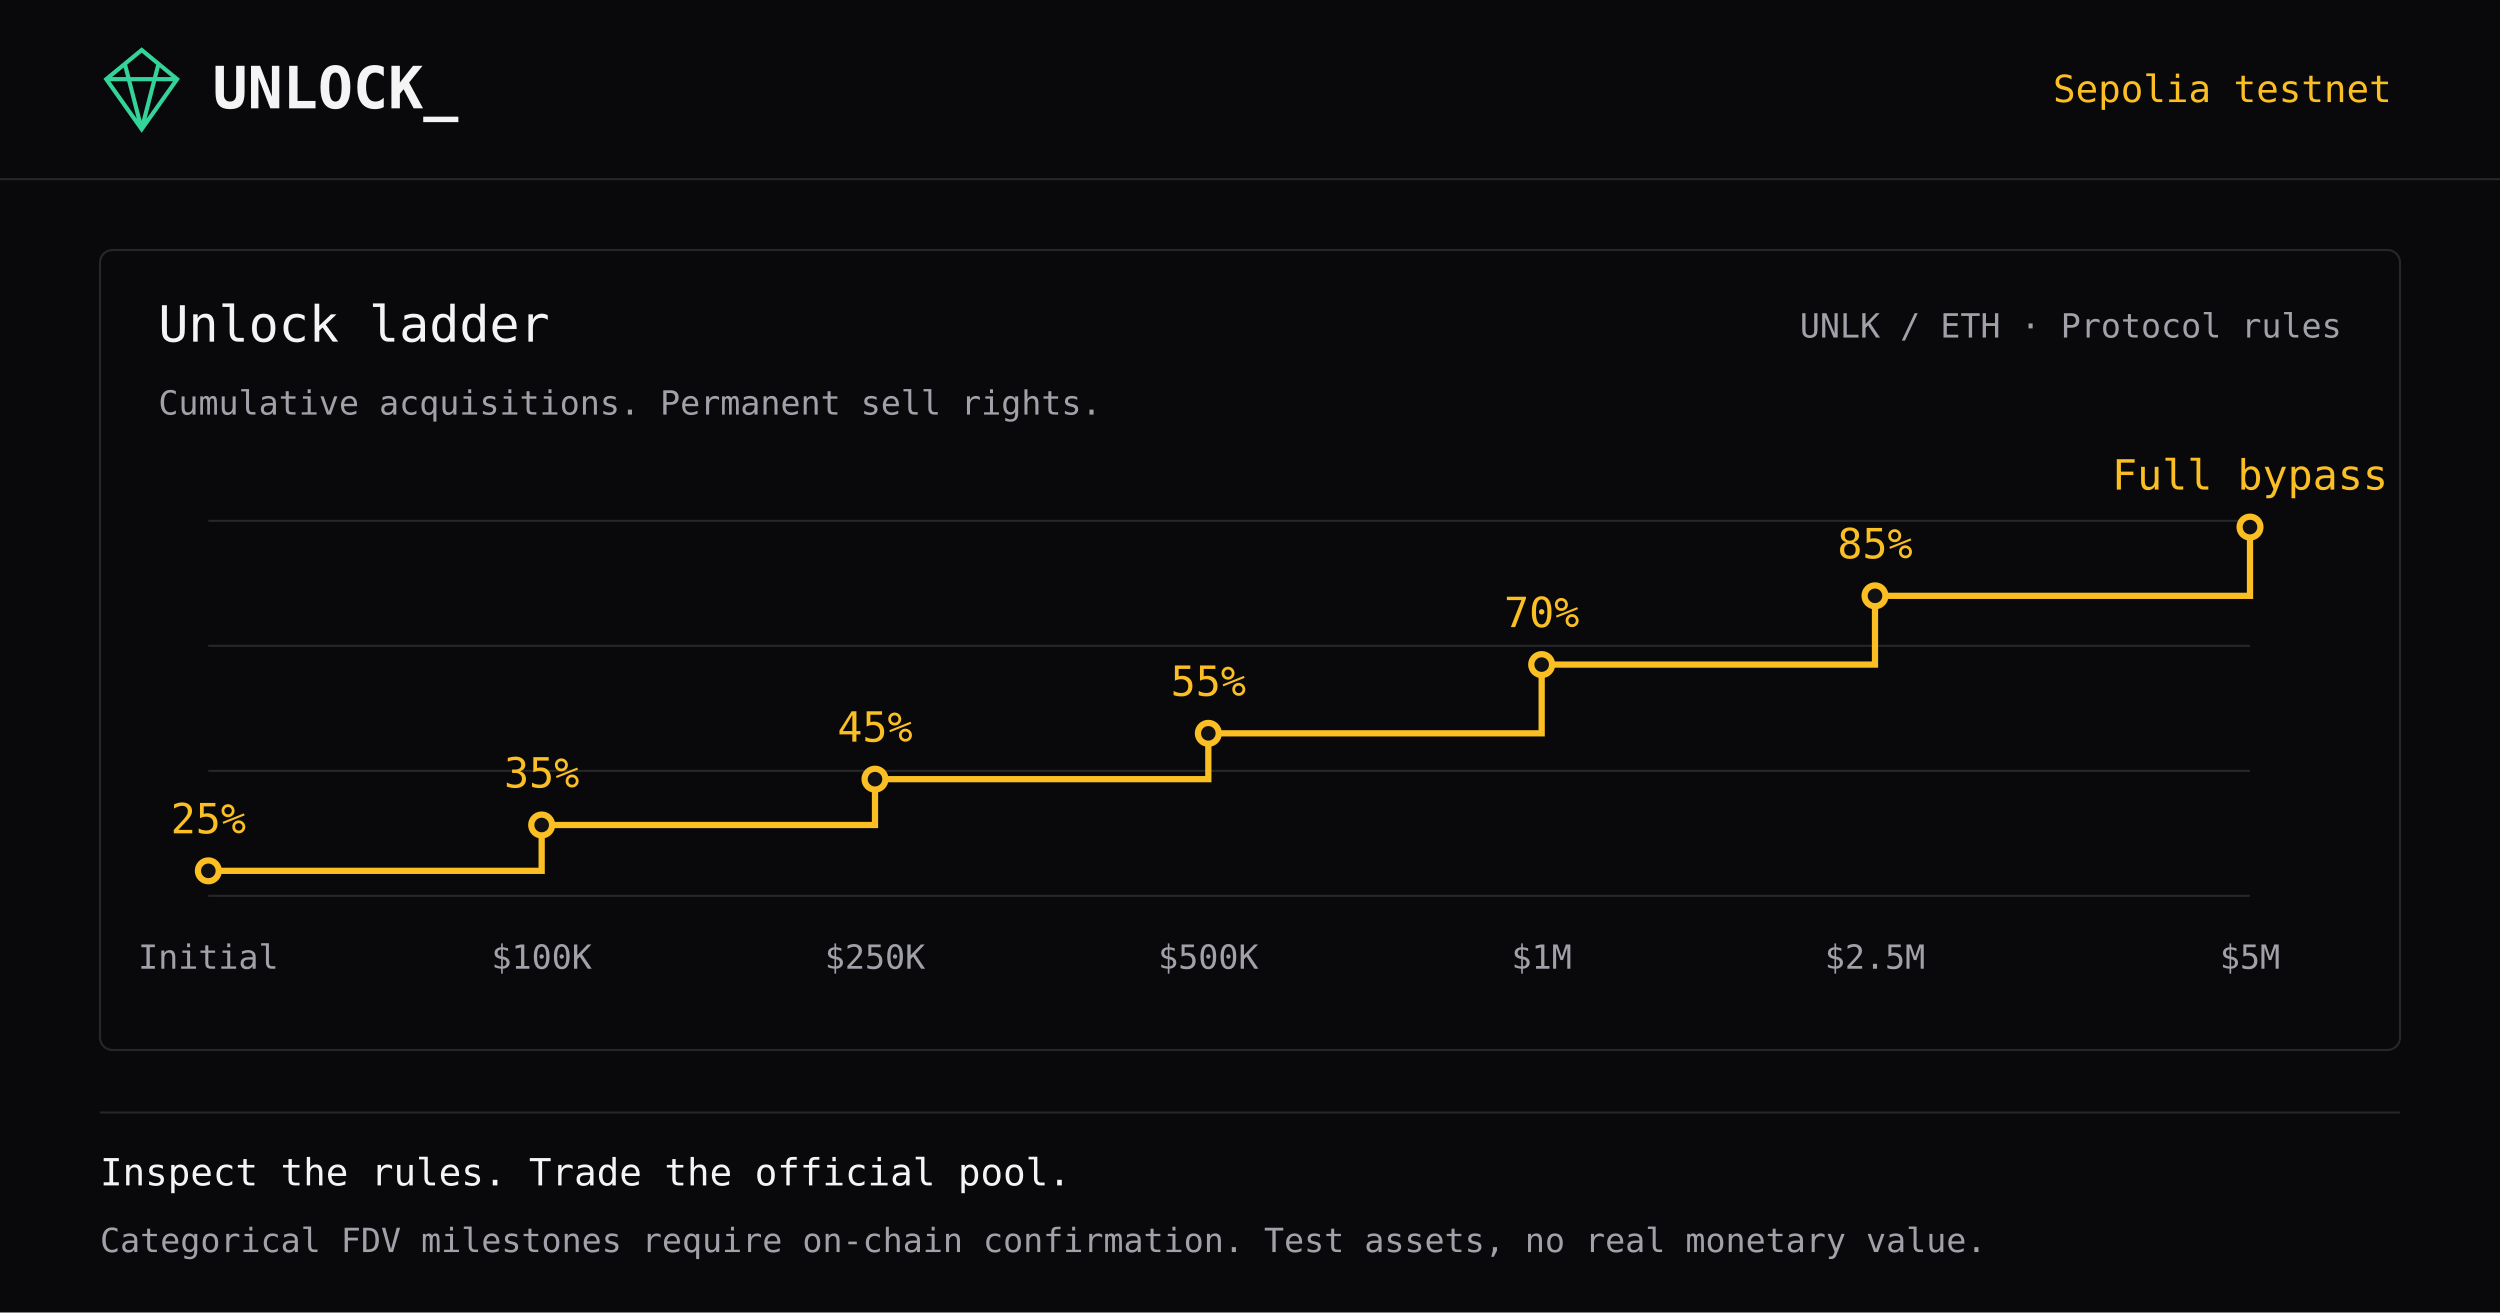
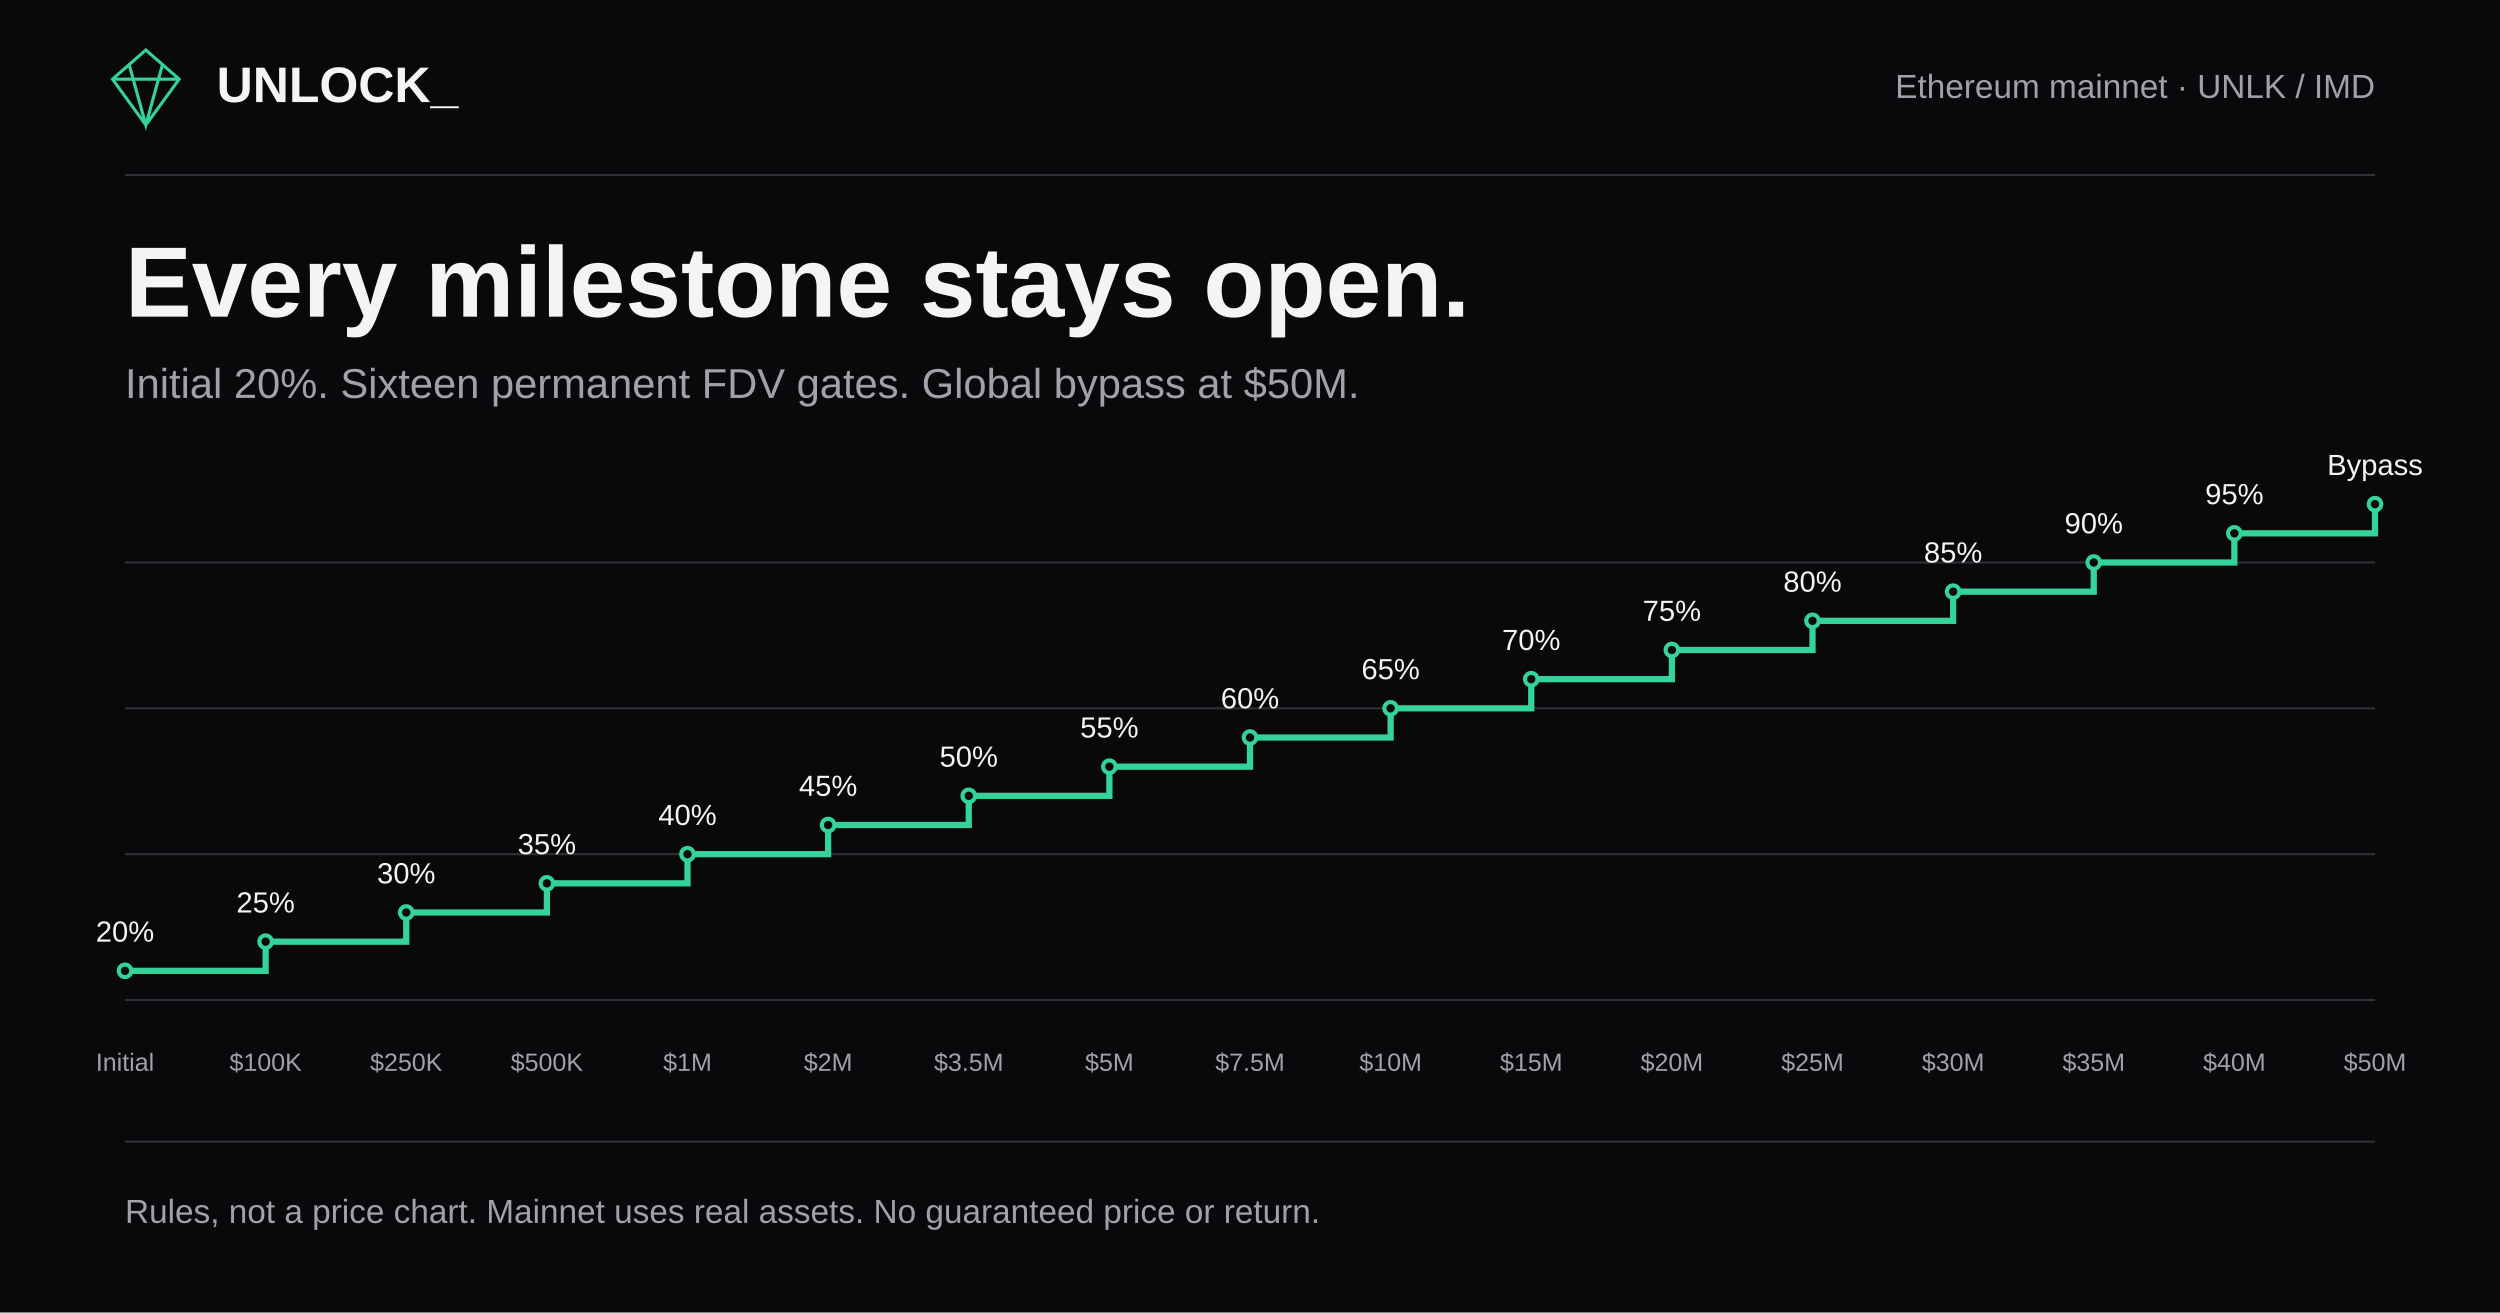
<svg xmlns="http://www.w3.org/2000/svg" width="1200" height="630" viewBox="0 0 1200 630">
-   <rect width="1200" height="630" fill="#09090B" />
-   <g fill="none" stroke="#27272A">
-     <path d="M0 86h1200M48 534h1104" />
-     <rect x="48" y="120" width="1104" height="384" rx="6" />
-   </g>
-   <g fill="none" stroke="#34D399" stroke-width="2">
-     <path d="M68 24 85 38 68 62 51 38Z M51 38h34M60 31l8 31 8-31" />
-   </g>
-   <g font-family="monospace">
-     <text x="102" y="52" fill="#F4F4F5" font-size="28" font-weight="600">UNLOCK_</text>
-     <text x="1148" y="49" text-anchor="end" fill="#FBBF24" font-size="18">Sepolia testnet</text>
-     <text x="76" y="164" fill="#F4F4F5" font-size="24">Unlock ladder</text>
-     <text x="1124" y="162" text-anchor="end" fill="#A1A1AA" font-size="16">UNLK / ETH · Protocol rules</text>
-     <text x="76" y="199" fill="#A1A1AA" font-size="16">Cumulative acquisitions. Permanent sell rights.</text>
-     <g fill="none" stroke="#27272A">
-       <path d="M100 250h980M100 310h980M100 370h980M100 430h980" />
+   <rect width="1200" height="630" fill="#09090b" />
+   <g font-family="Arial,Helvetica,sans-serif">
+     <path d="m70 24 16 14-16 22-16-22 16-14zm-16 14h32m-24-7 8 29 8-29" stroke="#34d399" fill="none" stroke-width="1.5" />
+     <text x="104" y="49" font-size="24" fill="#f4f4f5" font-weight="600">UNLOCK_</text>
+     <text x="1140" y="47" text-anchor="end" font-size="16" fill="#a1a1aa">Ethereum mainnet · UNLK / IMD</text>
+     <path d="M60 84h1080" stroke="#303036" />
+     <text x="60" y="152" fill="#f4f4f5" font-size="48" font-weight="600">Every milestone stays open.</text>
+     <text x="60" y="191" fill="#a1a1aa" font-size="20">Initial 20%. Sixteen permanent FDV gates. Global bypass at $50M.</text>
+     <g stroke="#303036" fill="none">
+       <path d="M60 270h1080M60 340h1080M60 410h1080M60 480h1080" />
    </g>
-     <path d="M100 418H260V396H420V374H580V352H740V319H900V286H1080V253" fill="none" stroke="#FBBF24" stroke-width="3" />
-     <g fill="#111114" stroke="#FBBF24" stroke-width="3">
-       <circle cx="100" cy="418" r="5" />
-       <circle cx="260" cy="396" r="5" />
-       <circle cx="420" cy="374" r="5" />
-       <circle cx="580" cy="352" r="5" />
-       <circle cx="740" cy="319" r="5" />
-       <circle cx="900" cy="286" r="5" />
-       <circle cx="1080" cy="253" r="5" />
-     </g>
-     <g text-anchor="middle" fill="#FBBF24" font-size="20">
-       <text x="100" y="400">25%</text>
-       <text x="260" y="378">35%</text>
-       <text x="420" y="356">45%</text>
-       <text x="580" y="334">55%</text>
-       <text x="740" y="301">70%</text>
-       <text x="900" y="268">85%</text>
-       <text x="1080" y="235">Full bypass</text>
-     </g>
-     <g text-anchor="middle" fill="#A1A1AA" font-size="16">
-       <text x="100" y="465">Initial</text>
-       <text x="260" y="465">$100K</text>
-       <text x="420" y="465">$250K</text>
-       <text x="580" y="465">$500K</text>
-       <text x="740" y="465">$1M</text>
-       <text x="900" y="465">$2.5M</text>
-       <text x="1080" y="465">$5M</text>
-     </g>
-     <text x="48" y="569" fill="#F4F4F5" font-size="18">Inspect the rules. Trade the official pool.</text>
-     <text x="48" y="601" fill="#A1A1AA" font-size="16">Categorical FDV milestones require on-chain confirmation. Test assets, no real monetary value.</text>
+     <path d="M60 466H127.5V452H195V438H262.5V424H330V410H397.5V396H465V382H532.5V368H600V354H667.5V340H735V326H802.5V312H870V298H937.5V284H1005V270H1072.5V256H1140V242" stroke="#34d399" fill="none" stroke-width="3" />
+     <circle cx="60" cy="466" r="3" fill="#09090b" stroke="#34d399" stroke-width="2" />
+     <text x="60" y="452" text-anchor="middle" fill="#f4f4f5" font-size="14">20%</text>
+     <text x="60" y="514" text-anchor="middle" fill="#a1a1aa" font-size="12">Initial</text>
+     <circle cx="127.5" cy="452" r="3" fill="#09090b" stroke="#34d399" stroke-width="2" />
+     <text x="127.5" y="438" text-anchor="middle" fill="#f4f4f5" font-size="14">25%</text>
+     <text x="127.5" y="514" text-anchor="middle" fill="#a1a1aa" font-size="12">$100K</text>
+     <circle cx="195" cy="438" r="3" fill="#09090b" stroke="#34d399" stroke-width="2" />
+     <text x="195" y="424" text-anchor="middle" fill="#f4f4f5" font-size="14">30%</text>
+     <text x="195" y="514" text-anchor="middle" fill="#a1a1aa" font-size="12">$250K</text>
+     <circle cx="262.5" cy="424" r="3" fill="#09090b" stroke="#34d399" stroke-width="2" />
+     <text x="262.5" y="410" text-anchor="middle" fill="#f4f4f5" font-size="14">35%</text>
+     <text x="262.5" y="514" text-anchor="middle" fill="#a1a1aa" font-size="12">$500K</text>
+     <circle cx="330" cy="410" r="3" fill="#09090b" stroke="#34d399" stroke-width="2" />
+     <text x="330" y="396" text-anchor="middle" fill="#f4f4f5" font-size="14">40%</text>
+     <text x="330" y="514" text-anchor="middle" fill="#a1a1aa" font-size="12">$1M</text>
+     <circle cx="397.5" cy="396" r="3" fill="#09090b" stroke="#34d399" stroke-width="2" />
+     <text x="397.5" y="382" text-anchor="middle" fill="#f4f4f5" font-size="14">45%</text>
+     <text x="397.5" y="514" text-anchor="middle" fill="#a1a1aa" font-size="12">$2M</text>
+     <circle cx="465" cy="382" r="3" fill="#09090b" stroke="#34d399" stroke-width="2" />
+     <text x="465" y="368" text-anchor="middle" fill="#f4f4f5" font-size="14">50%</text>
+     <text x="465" y="514" text-anchor="middle" fill="#a1a1aa" font-size="12">$3.5M</text>
+     <circle cx="532.5" cy="368" r="3" fill="#09090b" stroke="#34d399" stroke-width="2" />
+     <text x="532.5" y="354" text-anchor="middle" fill="#f4f4f5" font-size="14">55%</text>
+     <text x="532.5" y="514" text-anchor="middle" fill="#a1a1aa" font-size="12">$5M</text>
+     <circle cx="600" cy="354" r="3" fill="#09090b" stroke="#34d399" stroke-width="2" />
+     <text x="600" y="340" text-anchor="middle" fill="#f4f4f5" font-size="14">60%</text>
+     <text x="600" y="514" text-anchor="middle" fill="#a1a1aa" font-size="12">$7.5M</text>
+     <circle cx="667.5" cy="340" r="3" fill="#09090b" stroke="#34d399" stroke-width="2" />
+     <text x="667.5" y="326" text-anchor="middle" fill="#f4f4f5" font-size="14">65%</text>
+     <text x="667.5" y="514" text-anchor="middle" fill="#a1a1aa" font-size="12">$10M</text>
+     <circle cx="735" cy="326" r="3" fill="#09090b" stroke="#34d399" stroke-width="2" />
+     <text x="735" y="312" text-anchor="middle" fill="#f4f4f5" font-size="14">70%</text>
+     <text x="735" y="514" text-anchor="middle" fill="#a1a1aa" font-size="12">$15M</text>
+     <circle cx="802.5" cy="312" r="3" fill="#09090b" stroke="#34d399" stroke-width="2" />
+     <text x="802.5" y="298" text-anchor="middle" fill="#f4f4f5" font-size="14">75%</text>
+     <text x="802.5" y="514" text-anchor="middle" fill="#a1a1aa" font-size="12">$20M</text>
+     <circle cx="870" cy="298" r="3" fill="#09090b" stroke="#34d399" stroke-width="2" />
+     <text x="870" y="284" text-anchor="middle" fill="#f4f4f5" font-size="14">80%</text>
+     <text x="870" y="514" text-anchor="middle" fill="#a1a1aa" font-size="12">$25M</text>
+     <circle cx="937.5" cy="284" r="3" fill="#09090b" stroke="#34d399" stroke-width="2" />
+     <text x="937.5" y="270" text-anchor="middle" fill="#f4f4f5" font-size="14">85%</text>
+     <text x="937.5" y="514" text-anchor="middle" fill="#a1a1aa" font-size="12">$30M</text>
+     <circle cx="1005" cy="270" r="3" fill="#09090b" stroke="#34d399" stroke-width="2" />
+     <text x="1005" y="256" text-anchor="middle" fill="#f4f4f5" font-size="14">90%</text>
+     <text x="1005" y="514" text-anchor="middle" fill="#a1a1aa" font-size="12">$35M</text>
+     <circle cx="1072.5" cy="256" r="3" fill="#09090b" stroke="#34d399" stroke-width="2" />
+     <text x="1072.5" y="242" text-anchor="middle" fill="#f4f4f5" font-size="14">95%</text>
+     <text x="1072.5" y="514" text-anchor="middle" fill="#a1a1aa" font-size="12">$40M</text>
+     <circle cx="1140" cy="242" r="3" fill="#09090b" stroke="#34d399" stroke-width="2" />
+     <text x="1140" y="228" text-anchor="middle" fill="#f4f4f5" font-size="14">Bypass</text>
+     <text x="1140" y="514" text-anchor="middle" fill="#a1a1aa" font-size="12">$50M</text>
+     <path d="M60 548h1080" stroke="#303036" />
+     <text x="60" y="587" fill="#a1a1aa" font-size="16">Rules, not a price chart. Mainnet uses real assets. No guaranteed price or return.</text>
  </g>
</svg>
